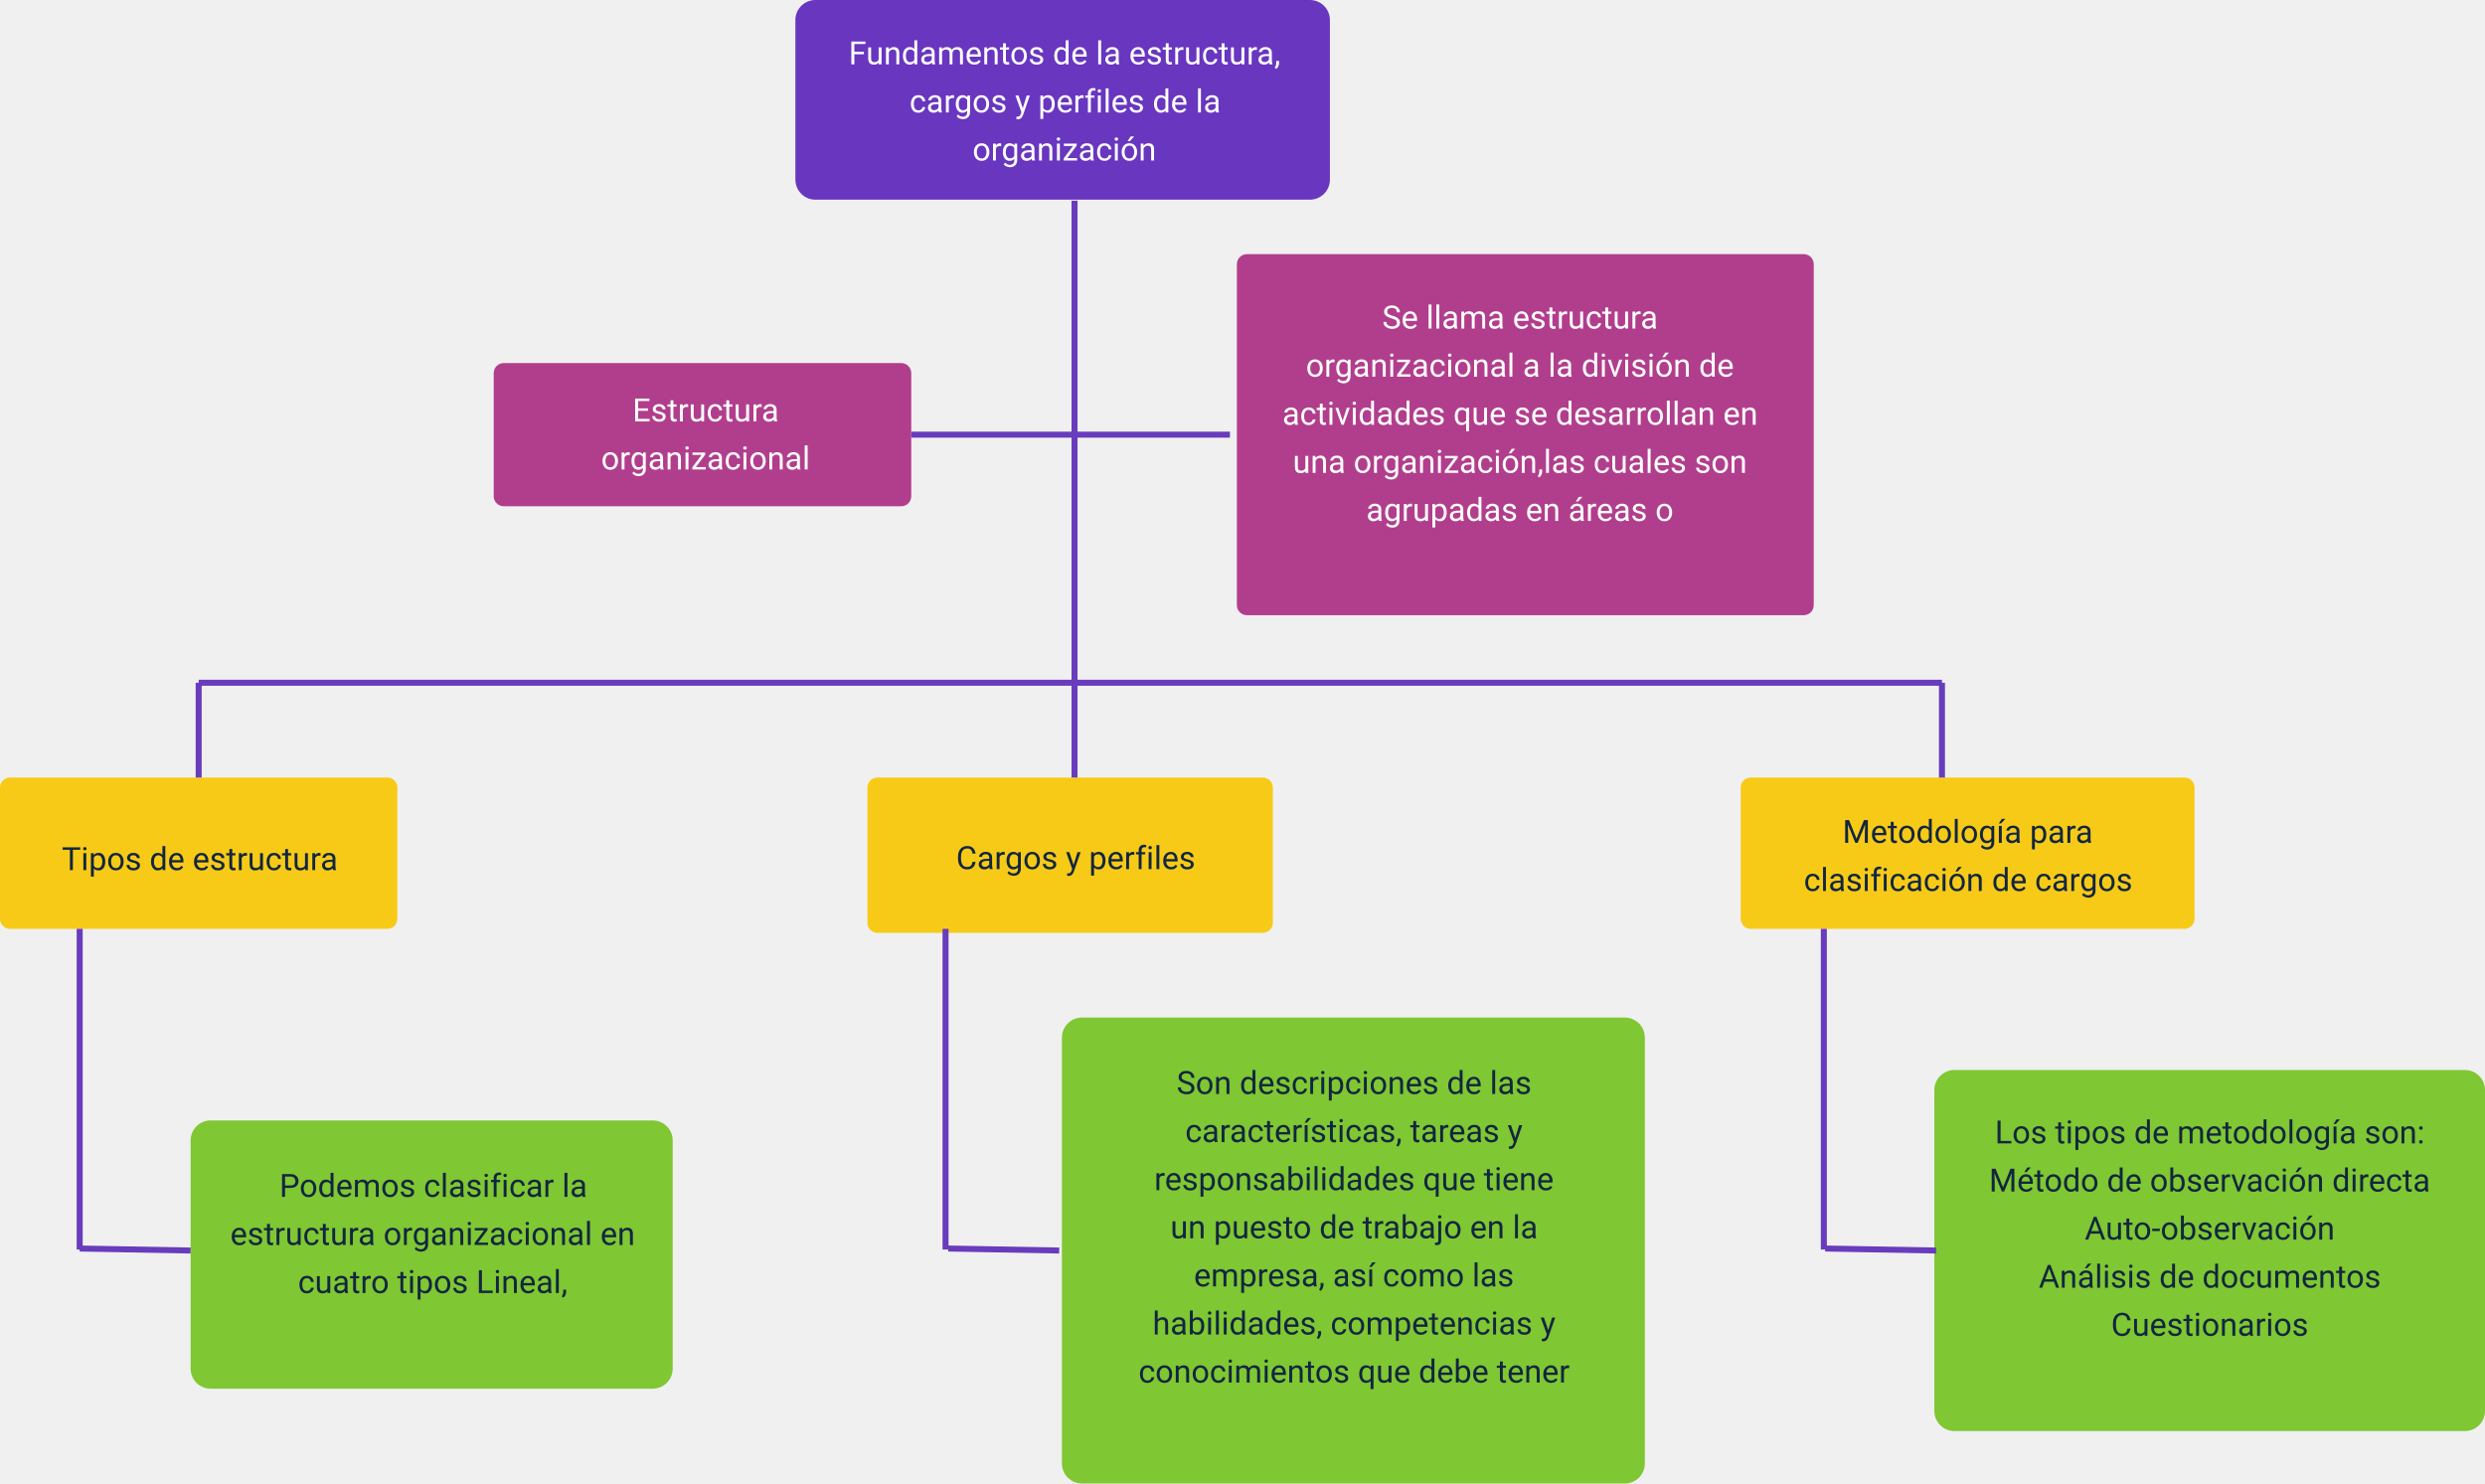
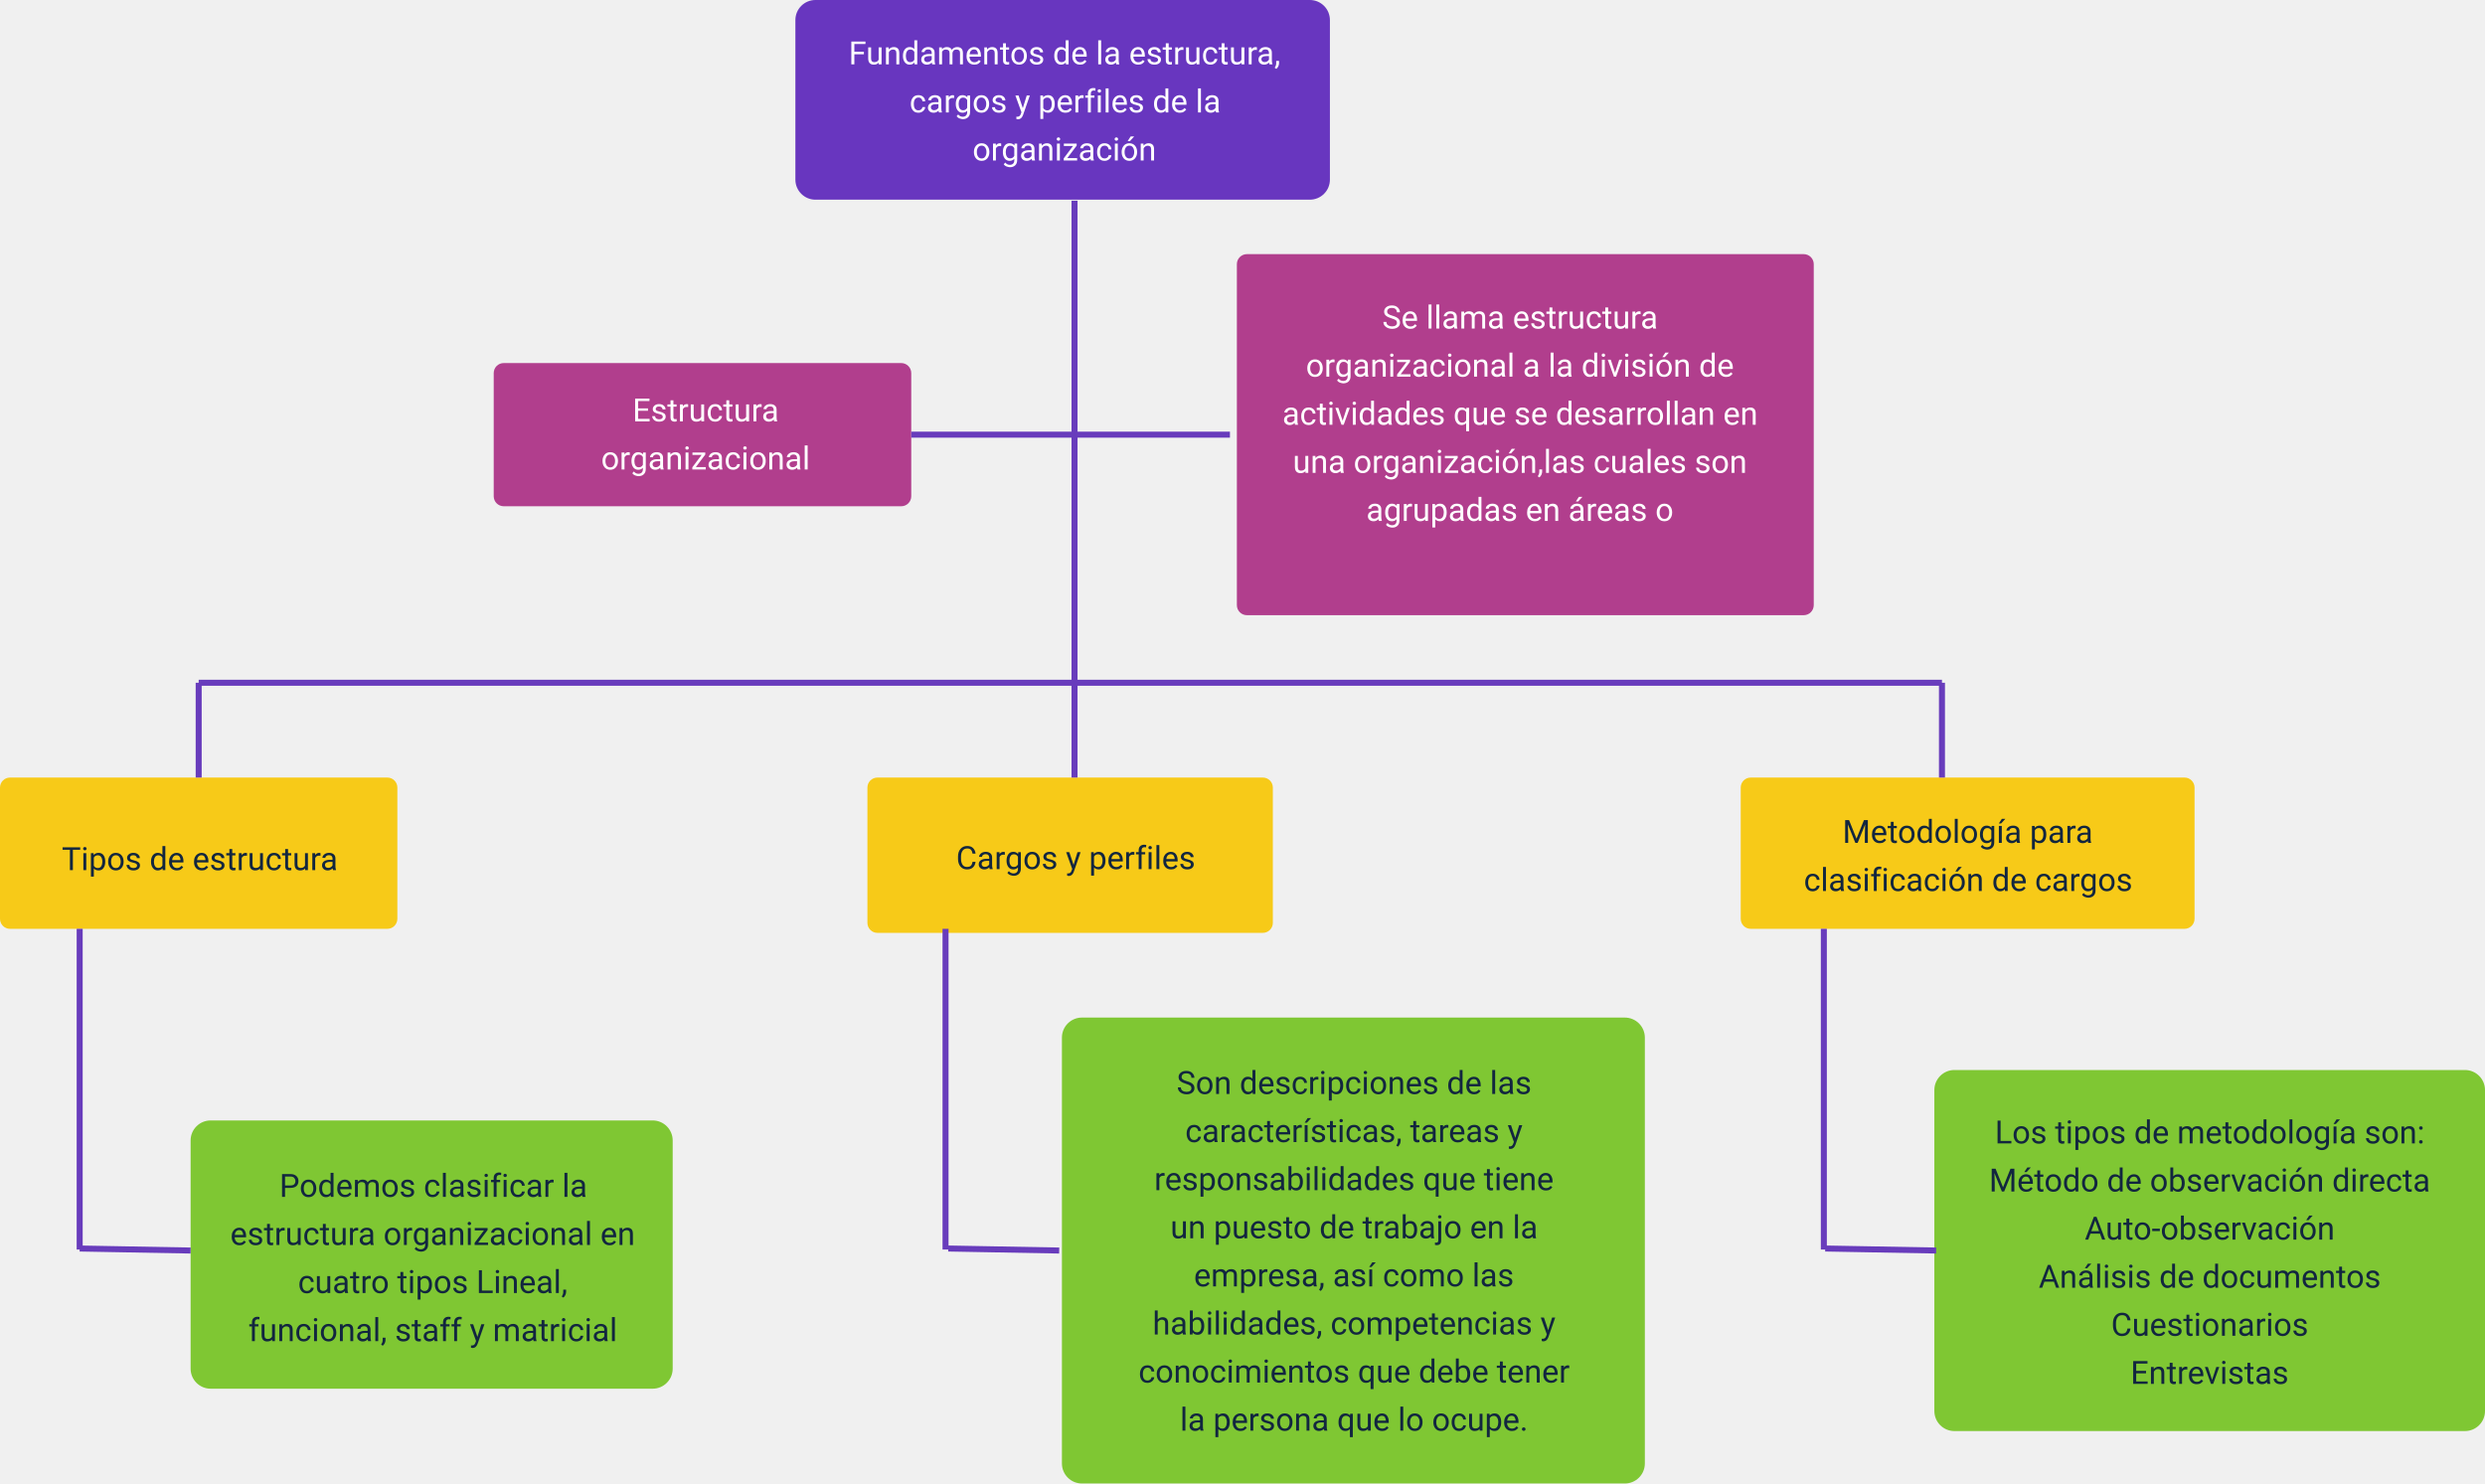
<svg xmlns="http://www.w3.org/2000/svg" width="1240" height="740.278" viewBox="0 0 1240 740.278">
-   <g id="Grupo_132011" data-name="Grupo 132011" transform="translate(-180 -497)">
+   <g id="Grupo_132012" data-name="Grupo 132012" transform="translate(-180 -497)">
    <rect id="Rectángulo_40787" data-name="Rectángulo 40787" width="266.722" height="99.643" rx="10" transform="translate(576.895 497)" fill="#6836bf" />
    <rect id="Rectángulo_40788" data-name="Rectángulo 40788" width="208.345" height="71.461" rx="5" transform="translate(426.361 678.17)" fill="#b13e8d" />
    <rect id="Rectángulo_40789" data-name="Rectángulo 40789" width="240.553" height="133.864" rx="10" transform="translate(275.114 1056.109)" fill="#7fc733" />
    <rect id="Rectángulo_40790" data-name="Rectángulo 40790" width="290.878" height="232.501" rx="10" transform="translate(709.893 1004.777)" fill="#7fc733" />
    <rect id="Rectángulo_40791" data-name="Rectángulo 40791" width="274.766" height="180.163" rx="10" transform="translate(1145.234 1030.946)" fill="#7fc733" />
    <rect id="Rectángulo_40792" data-name="Rectángulo 40792" width="198.28" height="75.487" rx="5" transform="translate(180 885.005)" fill="#f7ca18" />
    <rect id="Rectángulo_40793" data-name="Rectángulo 40793" width="202.306" height="77.5" rx="5" transform="translate(612.837 885.005)" fill="#f7ca18" />
    <rect id="Rectángulo_40794" data-name="Rectángulo 40794" width="226.462" height="75.487" rx="5" transform="translate(1048.606 885.005)" fill="#f7ca18" />
    <rect id="Rectángulo_40795" data-name="Rectángulo 40795" width="287.858" height="180.163" rx="5" transform="translate(797.191 623.818)" fill="#b13e8d" />
    <text id="Estructura_organizacional" data-name="Estructura organizacional" transform="translate(532.124 707.261)" fill="#fff" font-size="16" font-family="Roboto-Regular, Roboto">
      <tspan x="-36.516" y="0">Estructura</tspan>
      <tspan x="-52.18" y="24">organizacional</tspan>
    </text>
    <text id="Podemos_clasificar_la_estructura_organizacional_en_cuatro_tipos_Lineal_funcional_staff_y_matricial" data-name="Podemos clasificar la estructura organizacional en cuatro tipos Lineal, funcional, staff y matricial" transform="translate(293.23 1077.245)" fill="#12263f" font-size="16" font-family="Roboto-Regular, Roboto">
      <tspan x="26.178" y="17">Podemos clasificar la </tspan>
      <tspan x="1.663" y="41">estructura organizacional en </tspan>
      <tspan x="35.456" y="65">cuatro tipos Lineal, </tspan>
+       <tspan x="10.674" y="89">funcional, staff y matricial</tspan>
    </text>
    <text id="Son_descripciones_de_las_características_tareas_y_responsabilidades_que_tiene_un_puesto_de_trabajo_en_la_empresa_así_como_las_habilidades_competencias_y_conocimientos_que_debe_tener_la_persona_que_lo_ocupe." data-name="Son descripciones de las características, tareas y responsabilidades que tiene un puesto de trabajo en la empresa, así como las habilidades, competencias y conocimientos que debe tener la persona que lo ocupe." transform="translate(745.908 1025.914)" fill="#12263f" font-size="16" font-family="Roboto-Regular, Roboto">
      <tspan x="21.208" y="17">Son descripciones de las </tspan>
      <tspan x="25.497" y="41">características, tareas y </tspan>
      <tspan x="10.044" y="65">responsabilidades que tiene </tspan>
      <tspan x="18.099" y="89">un puesto de trabajo en la </tspan>
      <tspan x="29.841" y="113">empresa, así como las </tspan>
      <tspan x="9.224" y="137">habilidades, competencias y </tspan>
      <tspan x="2.2" y="161">conocimientos que debe tener </tspan>
+       <tspan x="22.915" y="185">la persona que lo ocupe.</tspan>
    </text>
    <text id="Los_tipos_de_metodología_son:_Método_de_observación_directa_Auto-observación_Análisis_de_documentos_Cuestionarios_Entrevistas" data-name="Los tipos de metodología son:  Método de observación directa Auto-observación Análisis de documentos Cuestionarios Entrevistas" transform="translate(1170.896 1050.573)" fill="#12263f" font-size="16" font-family="Roboto-Regular, Roboto">
      <tspan x="4.545" y="17">Los tipos de metodología son: </tspan>
      <tspan x="1.62" y="41">Método de observación directa</tspan>
      <tspan x="49.366" y="65">Auto-observación</tspan>
      <tspan x="26.393" y="89">Análisis de documentos</tspan>
      <tspan x="62.522" y="113">Cuestionarios</tspan>
+       <tspan x="72.221" y="137">Entrevistas</tspan>
    </text>
    <text id="Tipos_de_estructura" data-name="Tipos de estructura" transform="translate(192.078 914.193)" fill="#12263f" font-size="16" font-family="Roboto-Regular, Roboto">
      <tspan x="18.757" y="17">Tipos de estructura</tspan>
    </text>
    <text id="Cargos_y_perfiles" data-name="Cargos y perfiles" transform="translate(628.897 913.689)" fill="#12263f" font-size="16" font-family="Roboto-Regular, Roboto">
      <tspan x="28.21" y="17">Cargos y perfiles</tspan>
    </text>
    <text id="Metodología_para_clasificación_de_cargos" data-name="Metodología para clasificación de cargos" transform="translate(1074.272 900.605)" fill="#12263f" font-size="16" font-family="Roboto-Regular, Roboto">
      <tspan x="25.128" y="17">Metodología para</tspan>
      <tspan x="5.811" y="41">clasificación de cargos</tspan>
    </text>
    <text id="Se_llama_estructura_organizacional_a_la_división_de_actividades_que_se_desarrollan_en_una_organización_las_cuales_son_agrupadas_en_áreas_o_departamentos." data-name="Se llama estructura organizacional a la división de actividades que se desarrollan en una organización,las cuales son agrupadas en áreas o departamentos." transform="translate(816.645 643.948)" fill="#fff" font-size="16" font-family="Roboto-Regular, Roboto">
      <tspan x="53.036" y="17">Se llama estructura </tspan>
      <tspan x="14.978" y="41">organizacional a la división de </tspan>
      <tspan x="3.231" y="65">actividades que se desarrollan en </tspan>
      <tspan x="8.438" y="89">una organización,las cuales son </tspan>
      <tspan x="45.071" y="113">agrupadas en áreas o </tspan>
    </text>
    <text id="Fundamentos_de_la_estructura_cargos_y_perfiles_de_la_organización" data-name="Fundamentos de la estructura, cargos y perfiles de la organización" transform="translate(601.449 512.098)" fill="#fff" font-size="16" font-family="Roboto-Regular, Roboto">
      <tspan x="2.036" y="17">Fundamentos de la estructura, </tspan>
      <tspan x="32.368" y="41">cargos y perfiles de la </tspan>
      <tspan x="63.821" y="65">organización</tspan>
    </text>
    <line id="Línea_1" data-name="Línea 1" x2="159.026" transform="translate(634.709 713.9)" fill="none" stroke="#683cbc" stroke-width="3" />
    <line id="Línea_2" data-name="Línea 2" y2="287.858" transform="translate(716.182 597.146)" fill="none" stroke="#683cbc" stroke-width="3" />
    <line id="Línea_3" data-name="Línea 3" x1="437.095" transform="translate(279.14 837.699)" fill="none" stroke="#683cbc" stroke-width="3" />
    <line id="Línea_4" data-name="Línea 4" x1="432.794" transform="translate(716.234 837.699)" fill="none" stroke="#683cbc" stroke-width="3" />
    <line id="Línea_5" data-name="Línea 5" y1="47.305" transform="translate(1149.028 837.699)" fill="none" stroke="#683cbc" stroke-width="3" />
    <line id="Línea_6" data-name="Línea 6" y1="47.305" transform="translate(279.14 837.699)" fill="none" stroke="#683cbc" stroke-width="3" />
    <line id="Línea_7" data-name="Línea 7" y2="160.033" transform="translate(219.757 960.492)" fill="none" stroke="#683cbc" stroke-width="3" />
    <line id="Línea_8" data-name="Línea 8" x2="55.357" y2="1.006" transform="translate(219.757 1120.021)" fill="none" stroke="#683cbc" stroke-width="3" />
    <line id="Línea_9" data-name="Línea 9" y2="160.033" transform="translate(651.819 960.492)" fill="none" stroke="#683cbc" stroke-width="3" />
    <line id="Línea_10" data-name="Línea 10" x2="55.357" y2="1.006" transform="translate(653.178 1120.021)" fill="none" stroke="#683cbc" stroke-width="3" />
    <line id="Línea_11" data-name="Línea 11" y2="160.033" transform="translate(1090.082 960.492)" fill="none" stroke="#683cbc" stroke-width="3" />
    <line id="Línea_12" data-name="Línea 12" x2="55.357" y2="1.006" transform="translate(1090.768 1120.021)" fill="none" stroke="#683cbc" stroke-width="3" />
  </g>
</svg>
